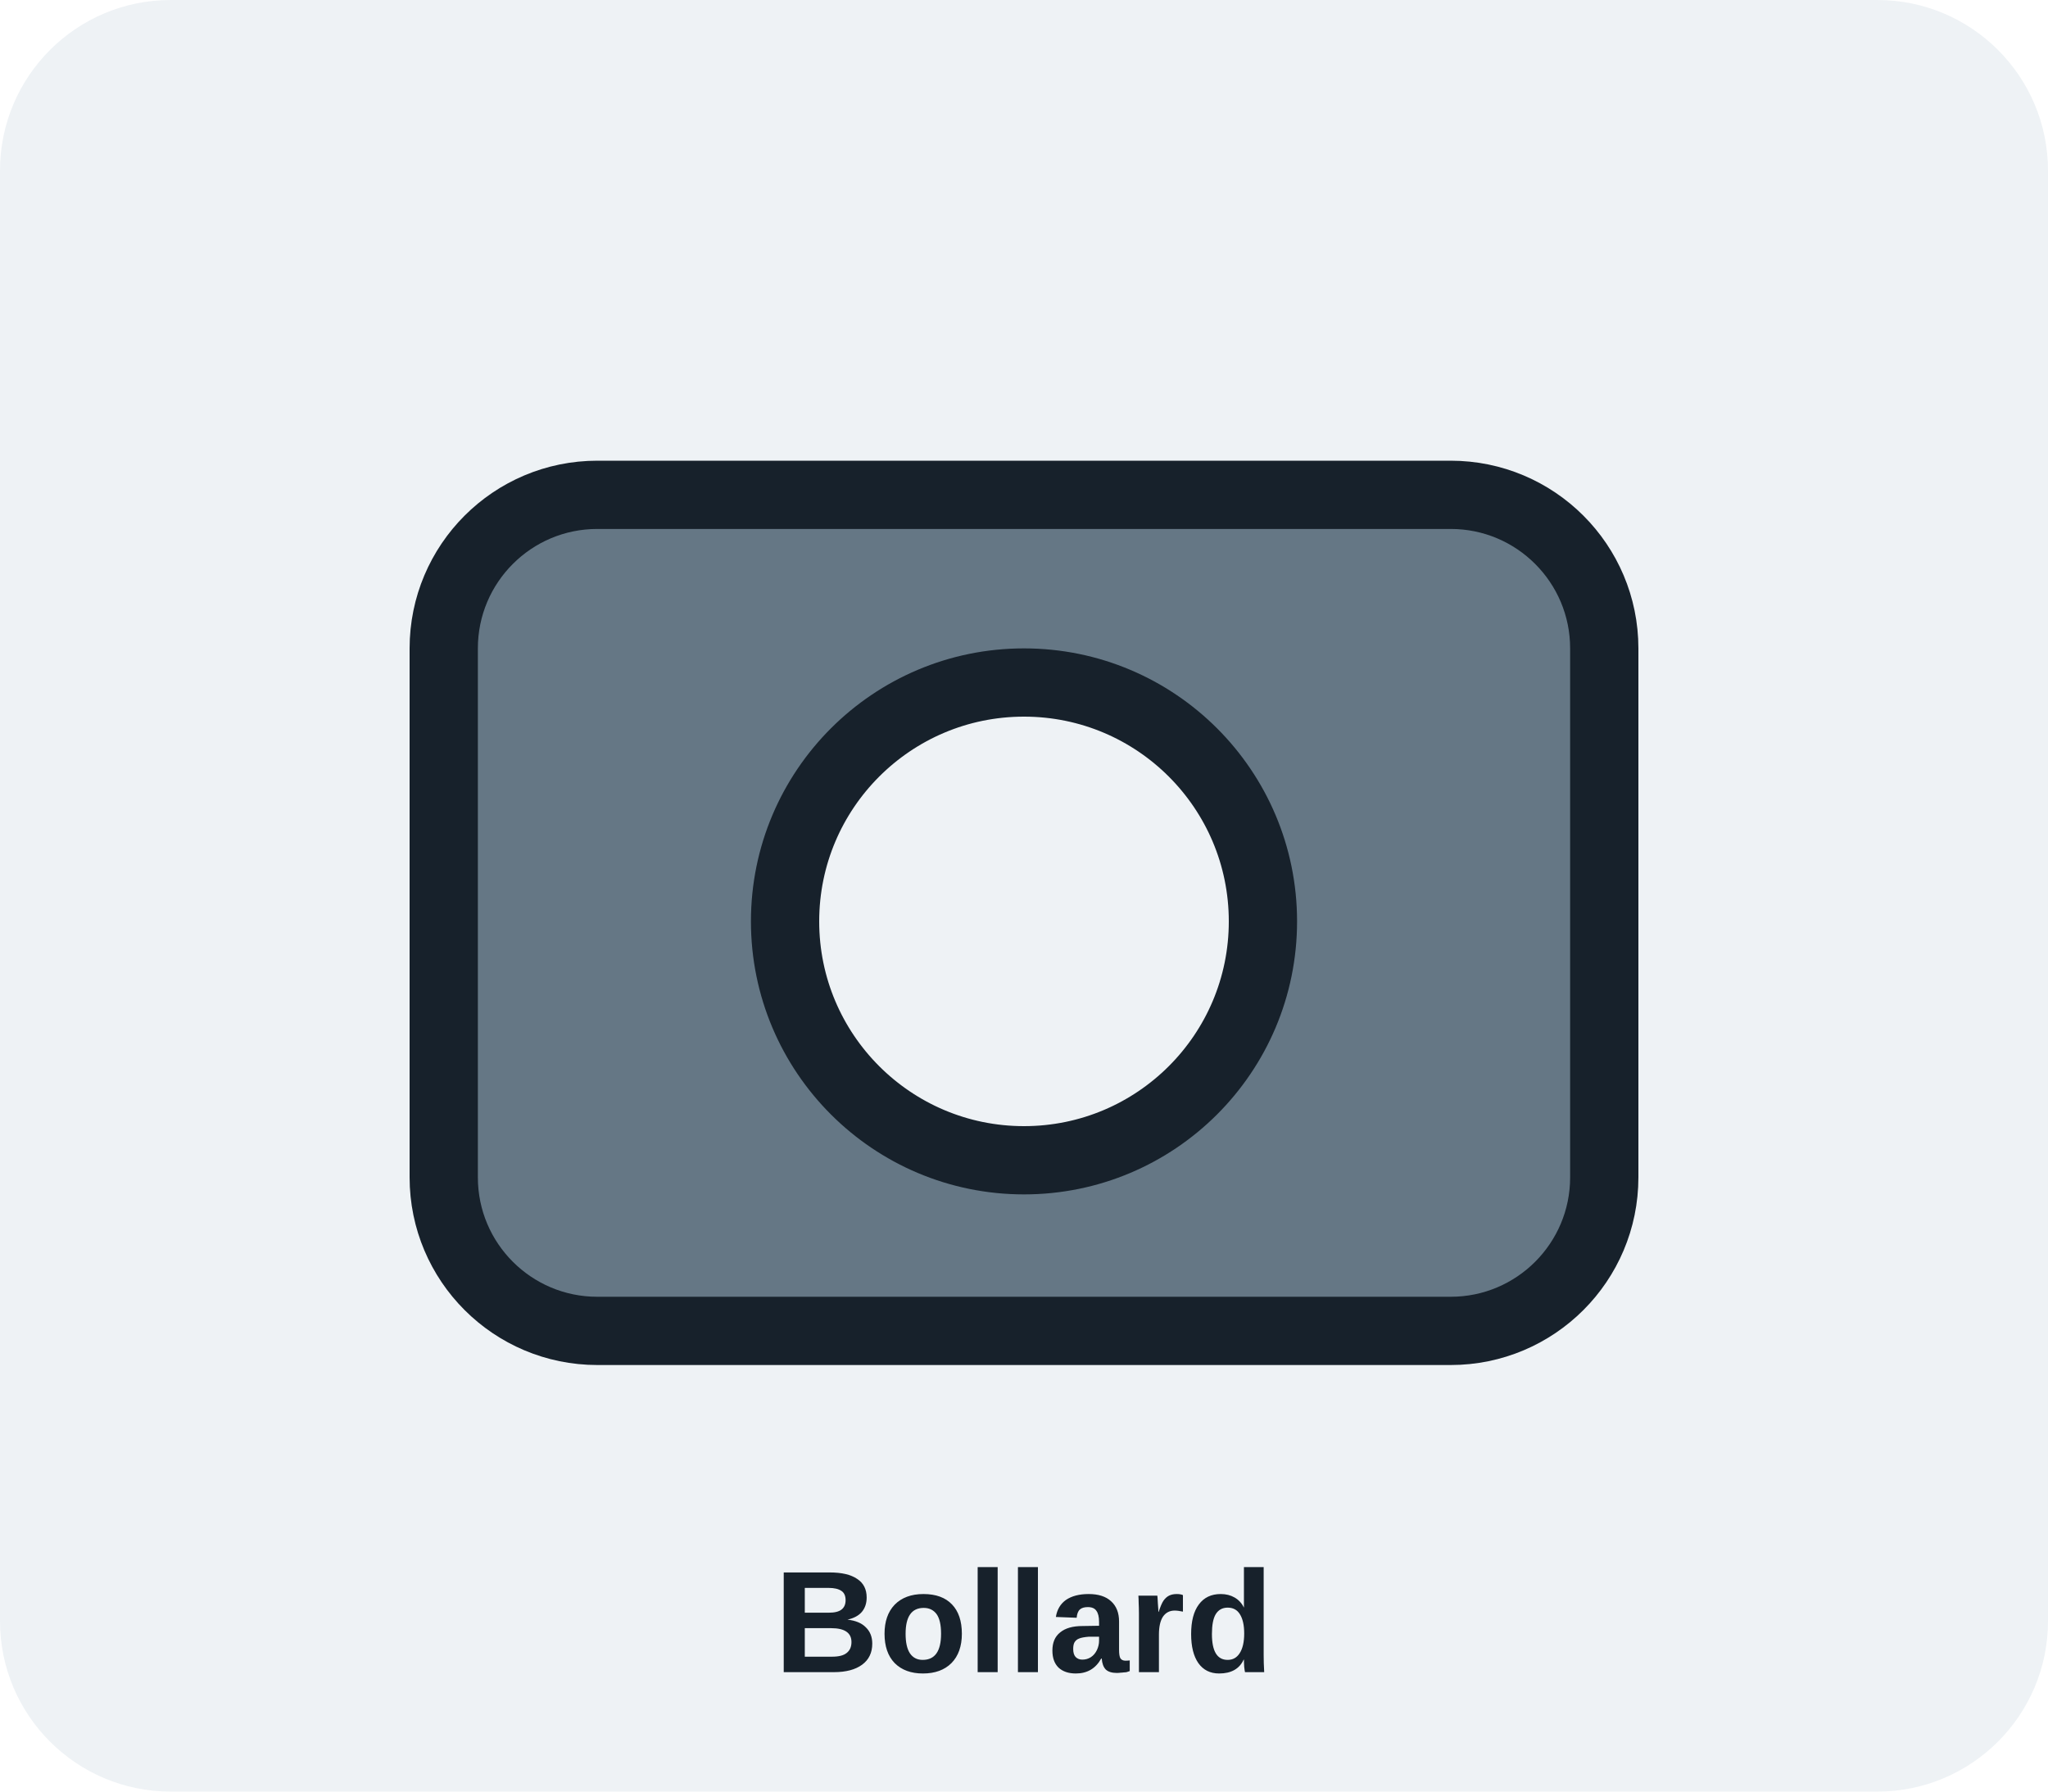
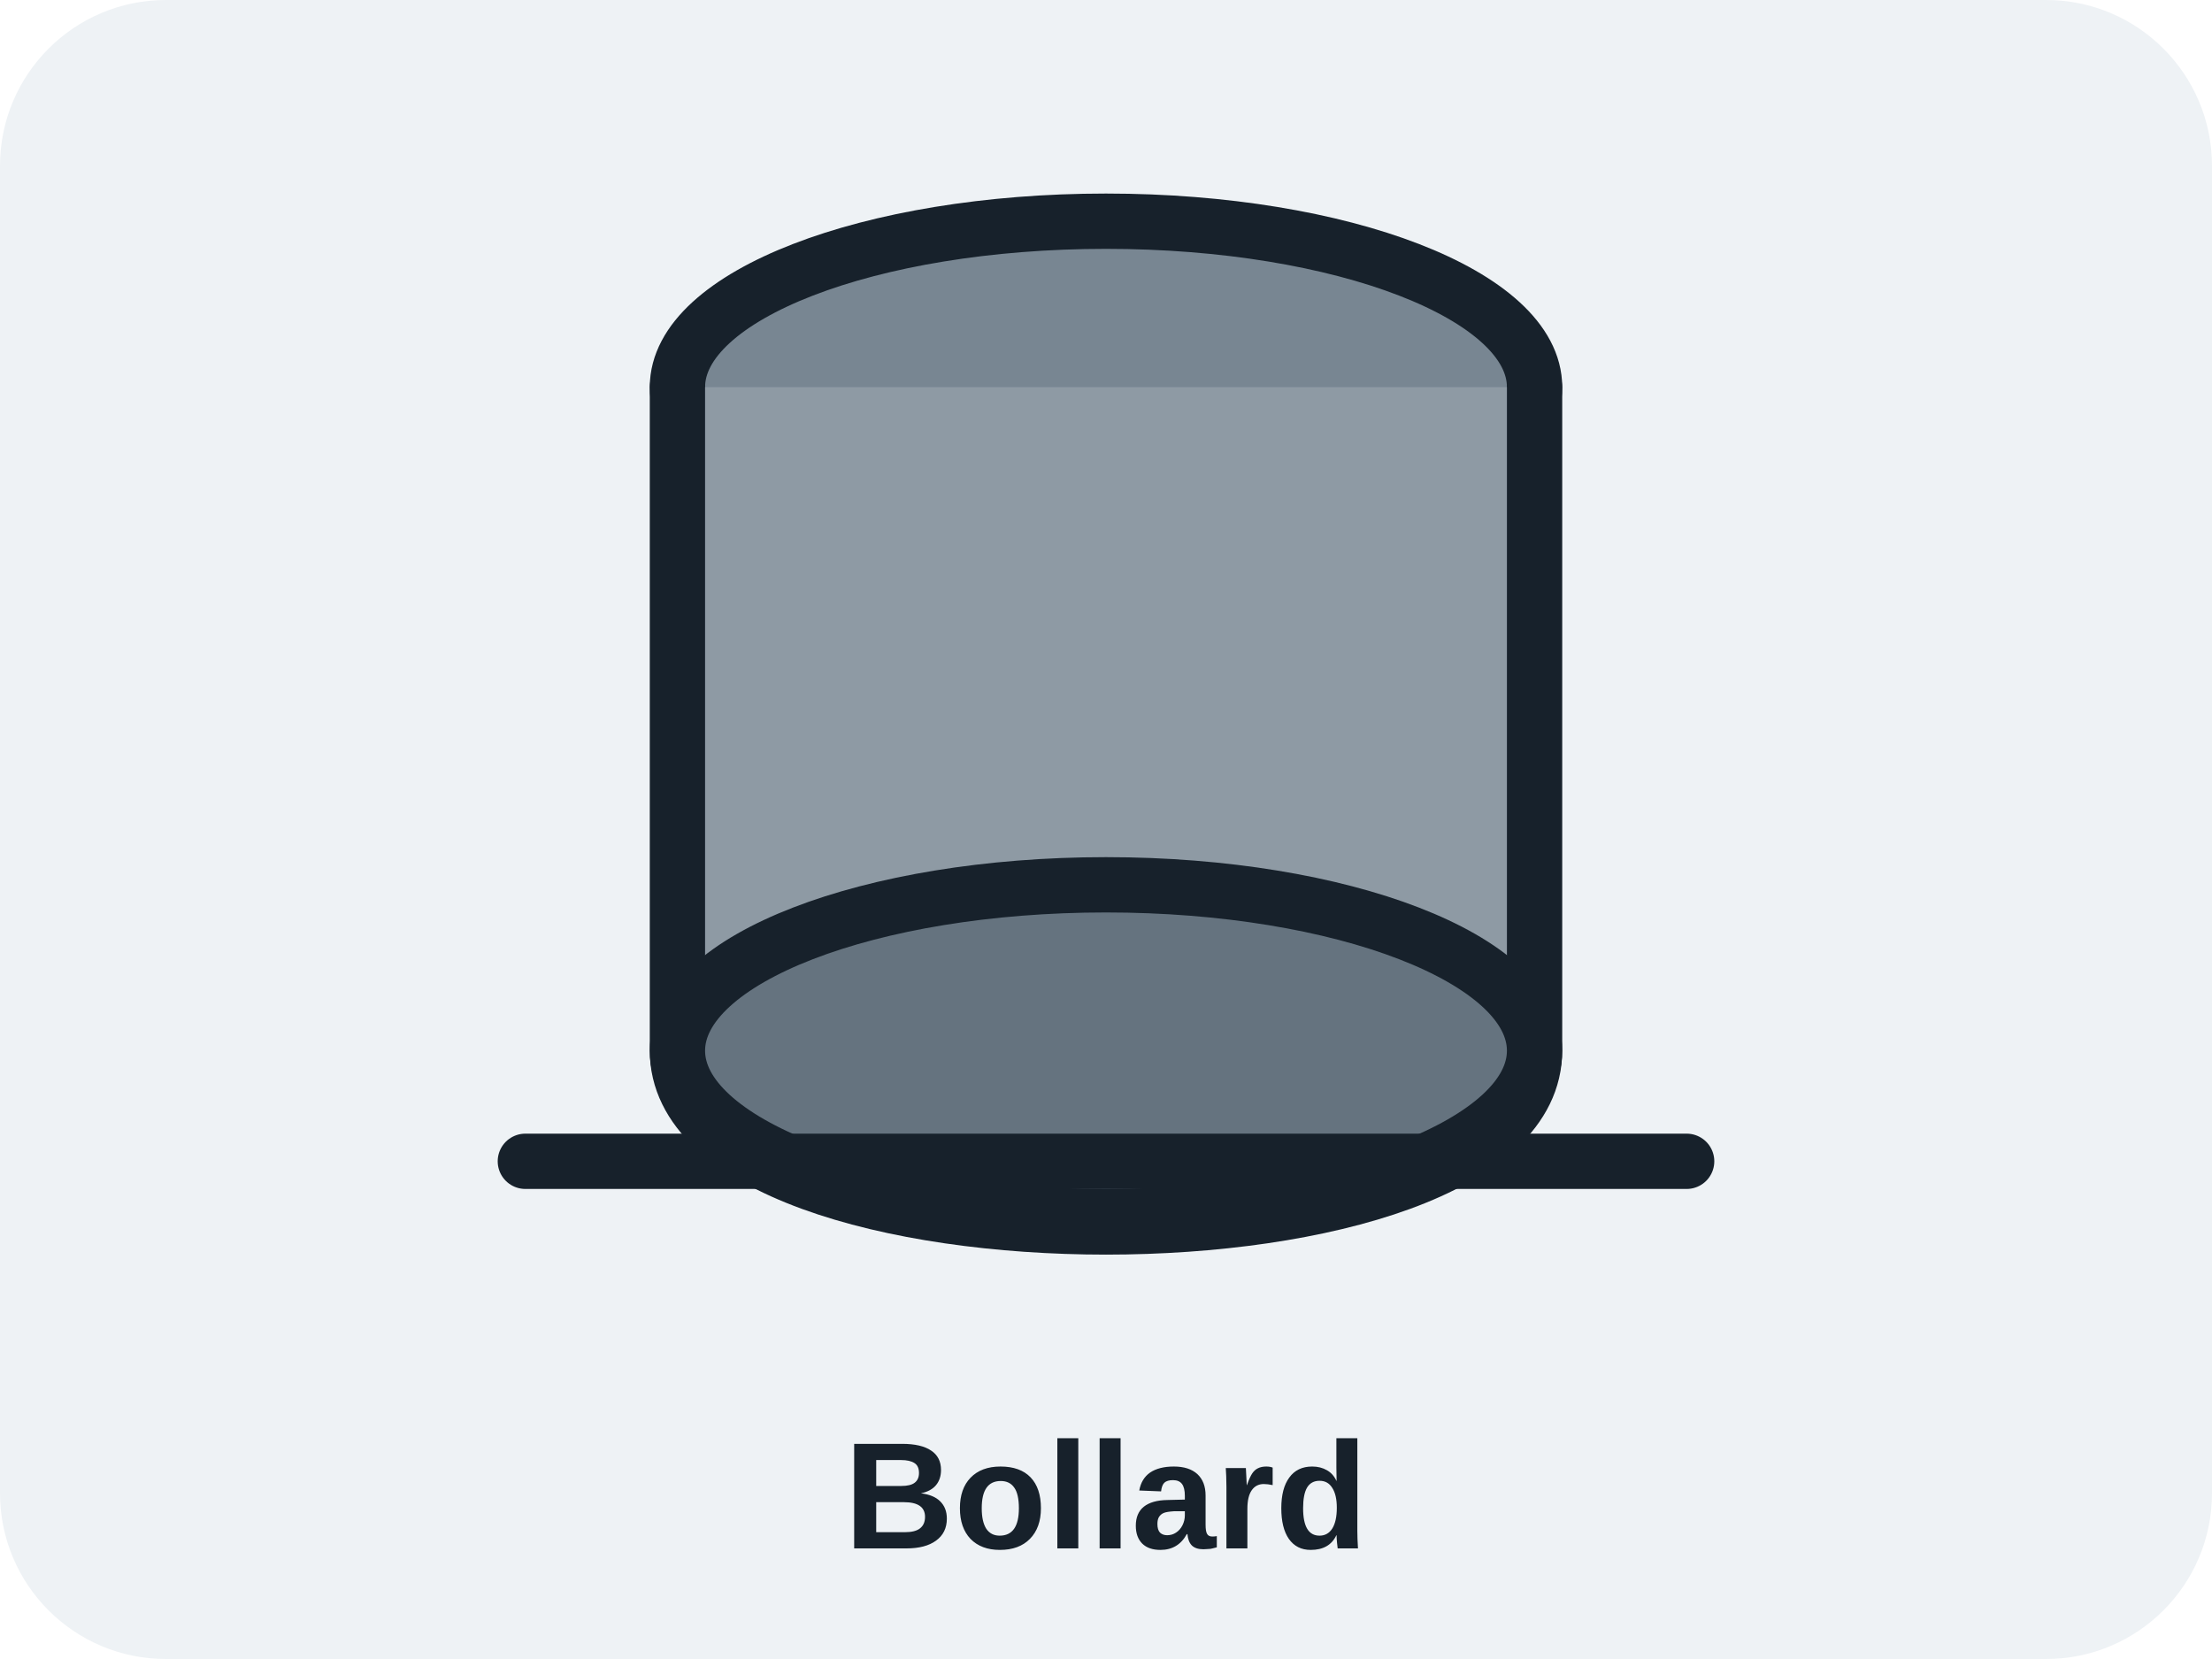
- <svg xmlns="http://www.w3.org/2000/svg" viewBox="0 0 120 105">
-   <rect width="120" height="105" rx="10" fill="#eef2f5" />
-   <g fill="#657785" stroke="#17212b" stroke-width="4" stroke-linecap="round" stroke-linejoin="round">
-     <rect x="26" y="29" width="68" height="49" rx="9" />
-     <circle cx="60" cy="54" r="14" fill="#eef2f5" />
+ <svg xmlns="http://www.w3.org/2000/svg" viewBox="0 0 160 120">
+   <rect width="160" height="120" rx="12" fill="#eef2f5" />
+   <g stroke="#17212b" stroke-width="4" stroke-linecap="round" stroke-linejoin="round">
+     <ellipse cx="80" cy="28" rx="31" ry="12" fill="#788692" />
+     <path d="M49 28v48c0 17 62 17 62 0V28" fill="#8e9aa4" />
+     <ellipse cx="80" cy="76" rx="31" ry="12" fill="#65737f" />
+     <path d="M38 84h84" fill="none" />
  </g>
-   <text x="60" y="98" text-anchor="middle" font-family="Arial,sans-serif" font-size="8.5" font-weight="700" fill="#17212b">Bollard</text>
+   <text x="80" y="112" text-anchor="middle" font-family="Arial,sans-serif" font-size="11" font-weight="700" fill="#17212b">Bollard</text>
</svg>
